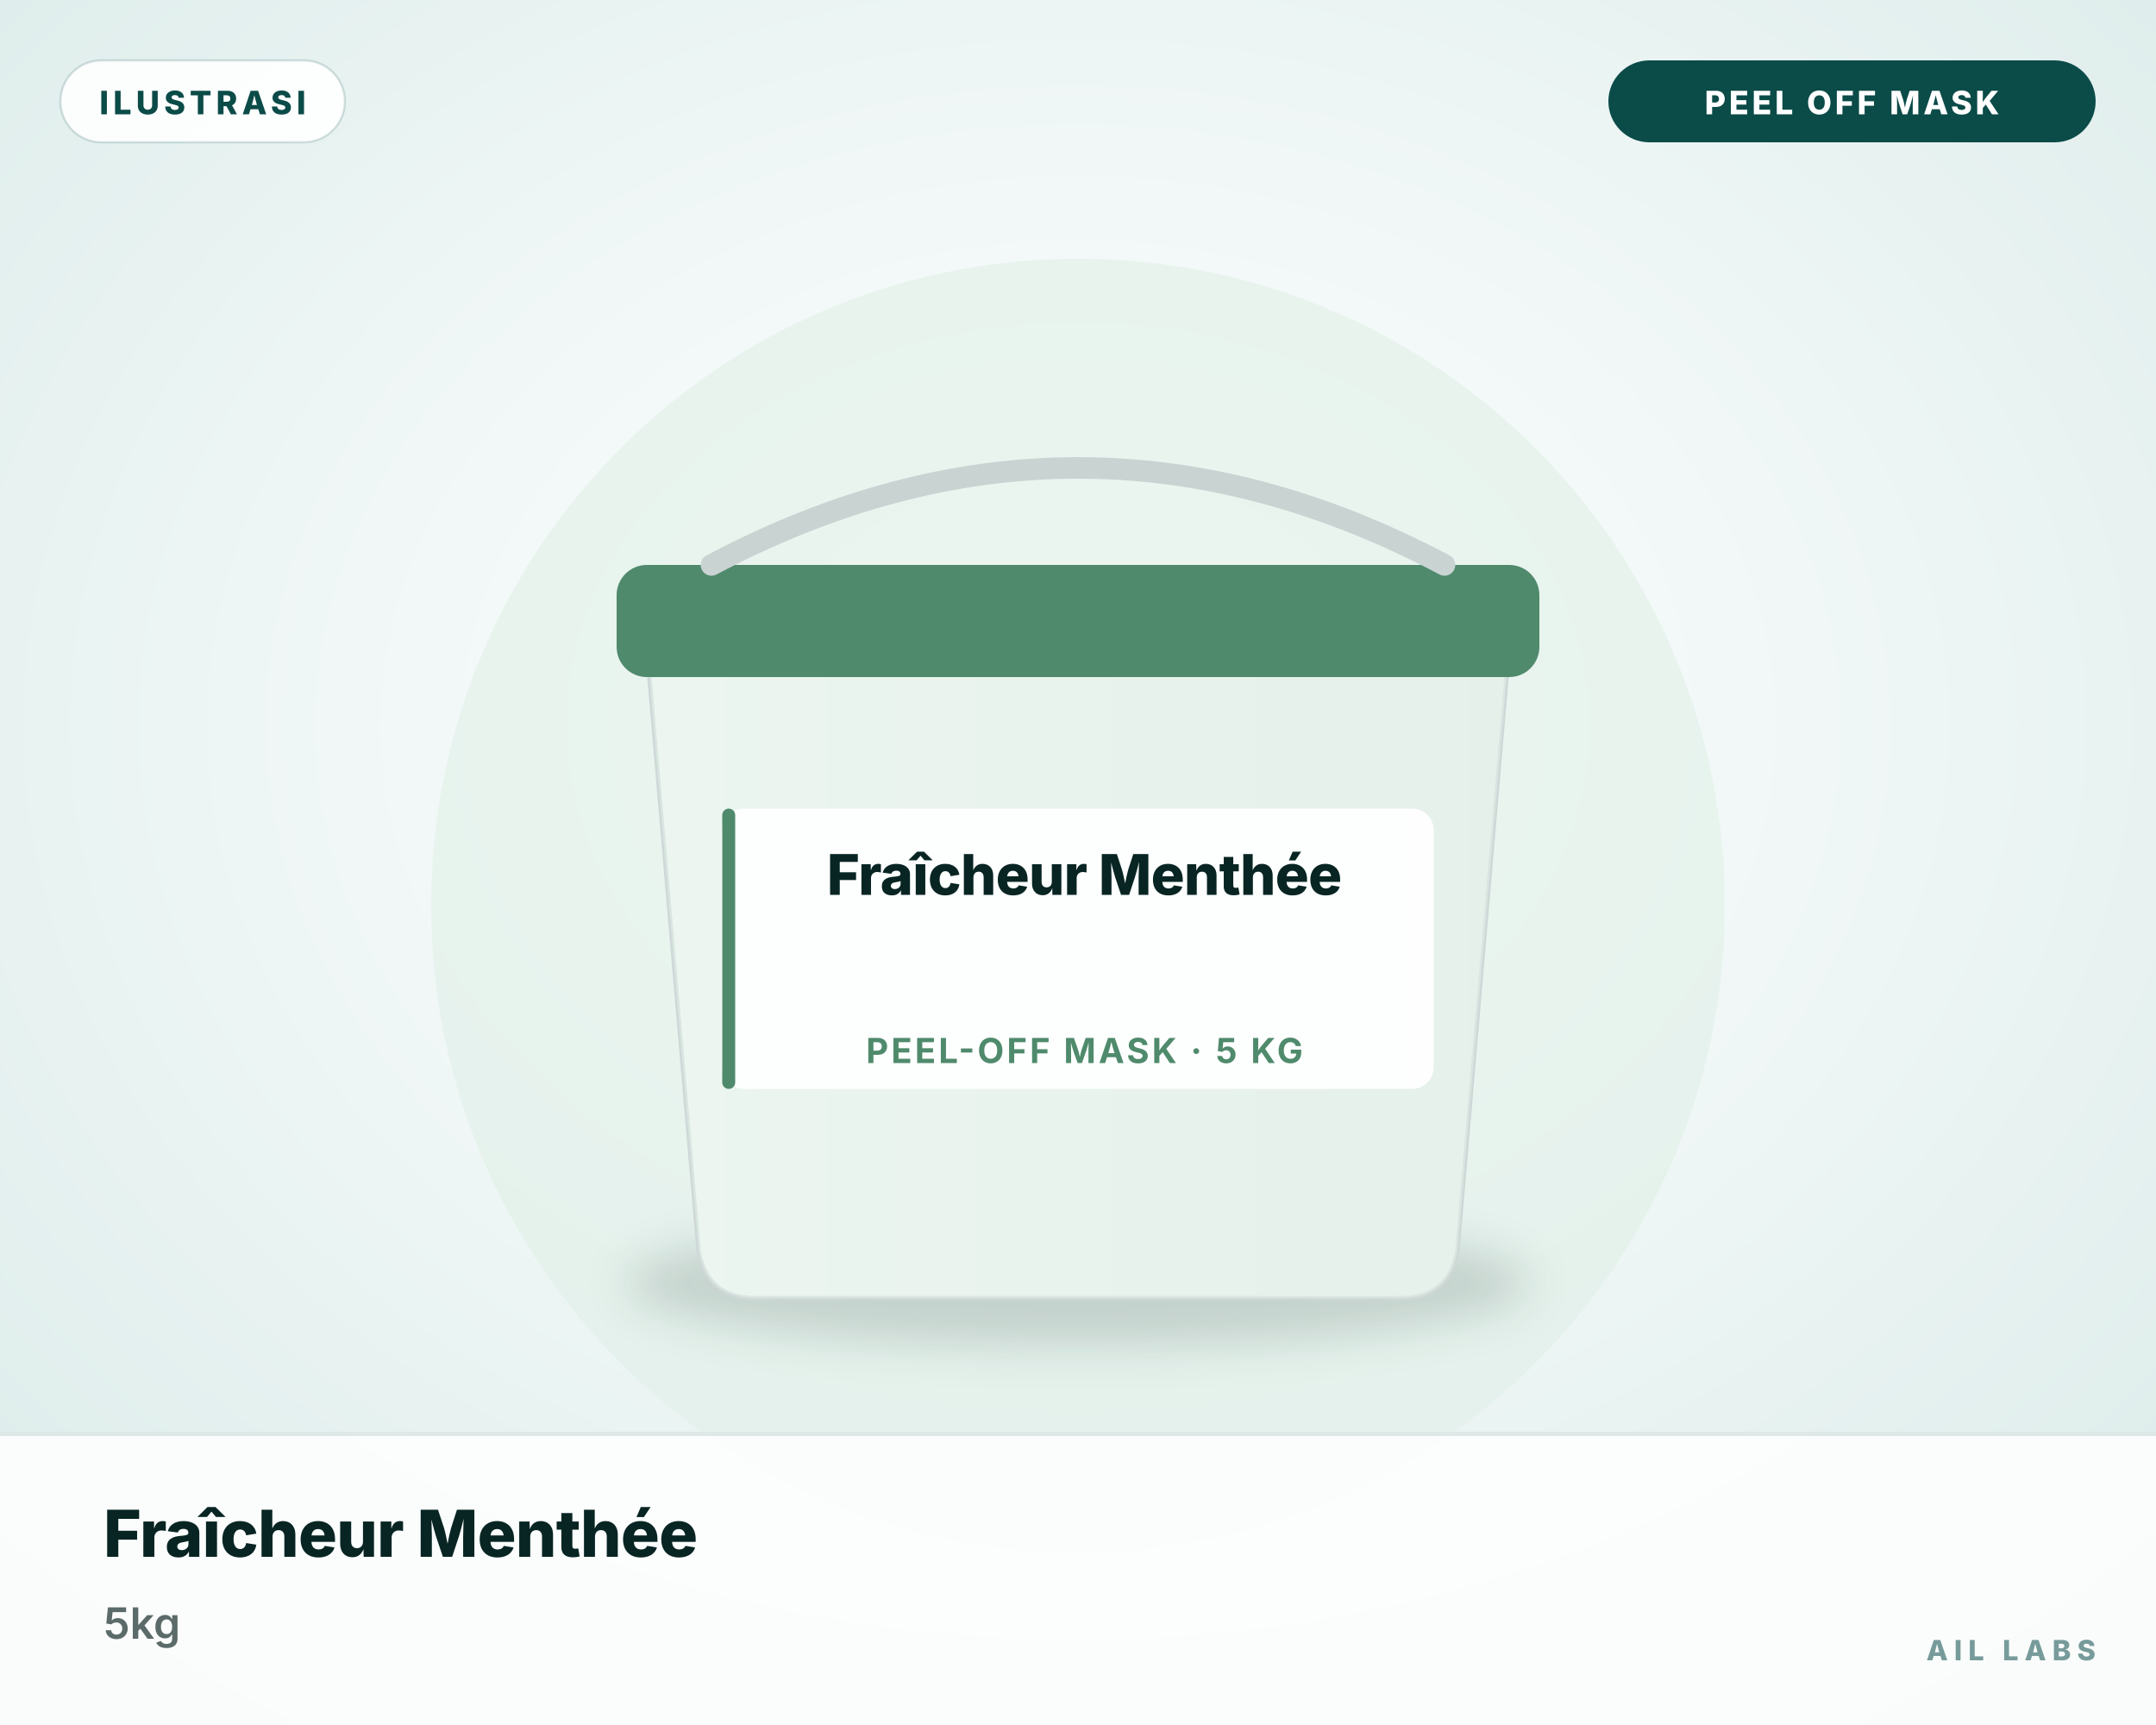
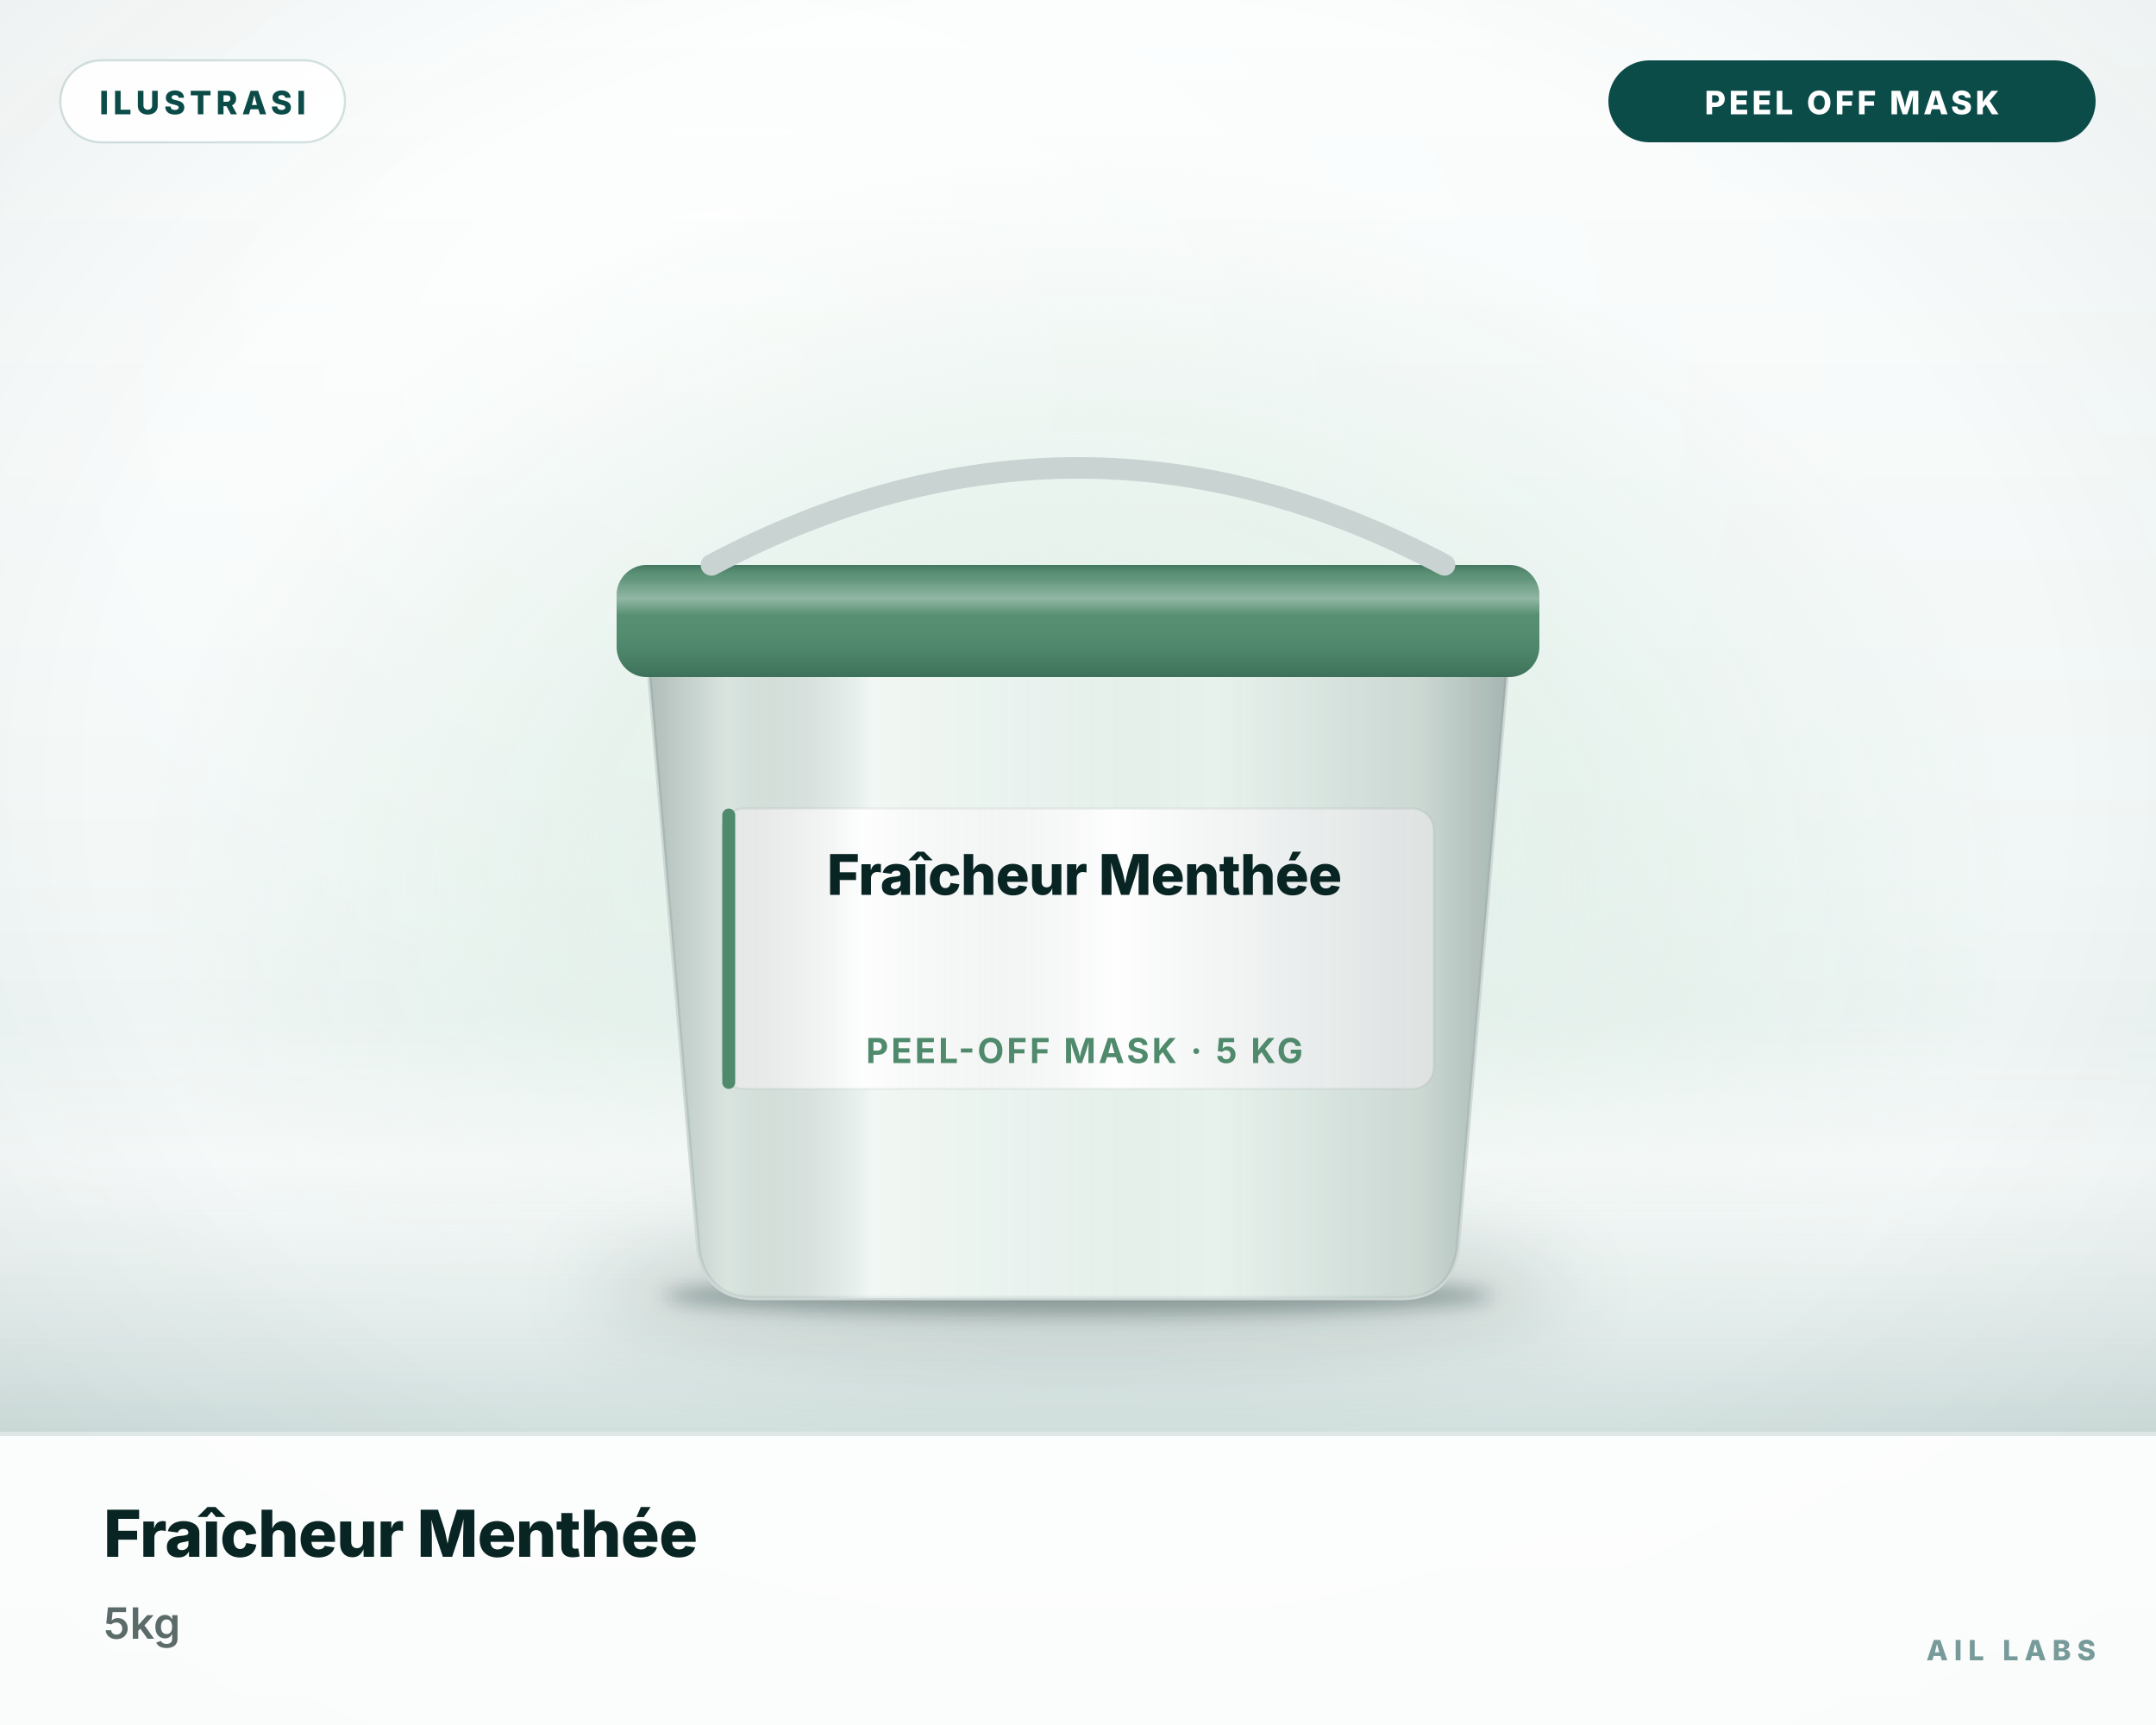
- <svg xmlns="http://www.w3.org/2000/svg" viewBox="0 0 1000 800" width="1000" height="800" font-family="Inter, ui-sans-serif, system-ui, -apple-system, 'Segoe UI', sans-serif" role="img" aria-label="Ilustrasi kemasan Fraîcheur Menthée">
+ <svg xmlns="http://www.w3.org/2000/svg" data-lit="1" viewBox="0 0 1000 800" width="1000" height="800" font-family="Inter, ui-sans-serif, system-ui, -apple-system, 'Segoe UI', sans-serif" role="img" aria-label="Ilustrasi kemasan Fraîcheur Menthée">
  <defs>
-     <radialGradient id="bg" cx="50%" cy="42%" r="70%">
-       <stop offset="0" stop-color="#ffffff" />
-       <stop offset=".55" stop-color="#eef6f5" />
-       <stop offset="1" stop-color="#dcecea" />
-     </radialGradient>
    <linearGradient id="glass" x1="0" x2="1">
-       <stop offset="0" stop-color="#e3eeed" />
-       <stop offset=".35" stop-color="#ffffff" />
-       <stop offset="1" stop-color="#d5e3e1" />
+       <stop offset="0" stop-color="#cfe0de" />
+       <stop offset=".18" stop-color="#f4f9f8" />
+       <stop offset=".32" stop-color="#ffffff" />
+       <stop offset=".7" stop-color="#e6efee" />
+       <stop offset="1" stop-color="#c3d5d3" />
    </linearGradient>
    <linearGradient id="boxg" x1="0" x2="1">
      <stop offset="0" stop-color="#ffffff" />
      <stop offset="1" stop-color="#eef3f2" />
    </linearGradient>
    <linearGradient id="pouch" x1="0" y1="0" x2="1" y2="1">
      <stop offset="0" stop-color="#ffffff" stop-opacity=".95" />
      <stop offset="1" stop-color="#e6efee" stop-opacity=".95" />
    </linearGradient>
    <linearGradient id="steel" x1="0" y1="0" x2="0" y2="1">
      <stop offset="0" stop-color="#f4f7f7" />
      <stop offset=".5" stop-color="#b7c2c1" />
      <stop offset="1" stop-color="#8d9a99" />
    </linearGradient>
    <linearGradient id="amber" x1="0" x2="1">
-       <stop offset="0" stop-color="#7a3f12" />
-       <stop offset=".4" stop-color="#b8692a" />
-       <stop offset="1" stop-color="#6a3510" />
+       <stop offset="0" stop-color="#5a2c0b" />
+       <stop offset=".22" stop-color="#9c561e" />
+       <stop offset=".38" stop-color="#c47a36" />
+       <stop offset=".72" stop-color="#8a4816" />
+       <stop offset="1" stop-color="#4e260a" />
    </linearGradient>
    <filter id="blur" x="-20%" y="-50%" width="140%" height="200%">
-       <feGaussianBlur stdDeviation="10" />
+       <feGaussianBlur stdDeviation="12" />
+     </filter>
+     <linearGradient id="bg" x1="0" y1="0" x2="0" y2="1">
+       <stop offset="0" stop-color="#fbfdfd" />
+       <stop offset=".5" stop-color="#f1f7f6" />
+       <stop offset=".72" stop-color="#e6efee" />
+       <stop offset="1" stop-color="#dbe7e5" />
+     </linearGradient>
+     <linearGradient id="floor" x1="0" y1="0" x2="0" y2="1">
+       <stop offset="0" stop-color="#ffffff" stop-opacity="0" />
+       <stop offset=".35" stop-color="#ffffff" stop-opacity=".55" />
+       <stop offset="1" stop-color="#cfdedc" stop-opacity=".9" />
+     </linearGradient>
+     <radialGradient id="key" cx="34%" cy="22%" r="60%">
+       <stop offset="0" stop-color="#ffffff" stop-opacity=".75" />
+       <stop offset=".6" stop-color="#ffffff" stop-opacity=".15" />
+       <stop offset="1" stop-color="#ffffff" stop-opacity="0" />
+     </radialGradient>
+     <radialGradient id="tint">
+       <stop offset="0" stop-color="#dfeee6" />
+       <stop offset=".55" stop-color="#dfeee6" stop-opacity=".6" />
+       <stop offset="1" stop-color="#dfeee6" stop-opacity="0" />
+     </radialGradient>
+     <radialGradient id="vig" cx="50%" cy="45%" r="75%">
+       <stop offset=".6" stop-color="#082523" stop-opacity="0" />
+       <stop offset="1" stop-color="#082523" stop-opacity=".07" />
+     </radialGradient>
+     <linearGradient id="cyl" x1="0" x2="1">
+       <stop offset="0" stop-color="#05201e" stop-opacity=".26" />
+       <stop offset=".09" stop-color="#05201e" stop-opacity=".08" />
+       <stop offset=".26" stop-color="#ffffff" stop-opacity=".32" />
+       <stop offset=".4" stop-color="#ffffff" stop-opacity=".04" />
+       <stop offset=".66" stop-color="#05201e" stop-opacity="0" />
+       <stop offset=".9" stop-color="#05201e" stop-opacity=".12" />
+       <stop offset="1" stop-color="#05201e" stop-opacity=".28" />
+     </linearGradient>
+     <linearGradient id="cylv" x1="0" y1="0" x2="0" y2="1">
+       <stop offset="0" stop-color="#05201e" stop-opacity=".18" />
+       <stop offset=".12" stop-color="#ffffff" stop-opacity=".1" />
+       <stop offset=".3" stop-color="#ffffff" stop-opacity=".38" />
+       <stop offset=".45" stop-color="#ffffff" stop-opacity=".04" />
+       <stop offset=".85" stop-color="#05201e" stop-opacity=".1" />
+       <stop offset="1" stop-color="#05201e" stop-opacity=".24" />
+     </linearGradient>
+     <linearGradient id="wrap" x1="0" x2="1">
+       <stop offset="0" stop-color="#05201e" stop-opacity=".1" />
+       <stop offset=".2" stop-color="#ffffff" stop-opacity=".15" />
+       <stop offset=".55" stop-color="#05201e" stop-opacity="0" />
+       <stop offset="1" stop-color="#05201e" stop-opacity=".12" />
+     </linearGradient>
+     <linearGradient id="face" x1="0" y1="0" x2=".35" y2="1">
+       <stop offset="0" stop-color="#ffffff" stop-opacity=".34" />
+       <stop offset=".4" stop-color="#ffffff" stop-opacity="0" />
+       <stop offset="1" stop-color="#05201e" stop-opacity=".08" />
+     </linearGradient>
+     <linearGradient id="side" x1="0" y1="0" x2="0" y2="1">
+       <stop offset="0" stop-color="#05201e" stop-opacity=".02" />
+       <stop offset="1" stop-color="#05201e" stop-opacity=".2" />
+     </linearGradient>
+     <linearGradient id="sheen" x1="0" y1="0" x2="1" y2="1">
+       <stop offset=".3" stop-color="#ffffff" stop-opacity="0" />
+       <stop offset=".42" stop-color="#ffffff" stop-opacity=".5" />
+       <stop offset=".5" stop-color="#ffffff" stop-opacity="0" />
+       <stop offset=".95" stop-color="#05201e" stop-opacity=".05" />
+     </linearGradient>
+     <linearGradient id="spec" x1="0" y1="0" x2="0" y2="1">
+       <stop offset="0" stop-color="#ffffff" stop-opacity="0" />
+       <stop offset=".18" stop-color="#ffffff" />
+       <stop offset=".75" stop-color="#ffffff" stop-opacity=".8" />
+       <stop offset="1" stop-color="#ffffff" stop-opacity="0" />
+     </linearGradient>
+     <filter id="soft" x="-30%" y="-80%" width="160%" height="260%">
+       <feGaussianBlur stdDeviation="18" />
+     </filter>
+     <filter id="contact" x="-20%" y="-100%" width="140%" height="300%">
+       <feGaussianBlur stdDeviation="4" />
    </filter>
  </defs>
  <rect width="1000" height="800" fill="url(#bg)" />
-   <circle cx="500" cy="420" r="300" fill="#dfeee6" opacity=".55" />
-   <ellipse cx="500" cy="595" rx="210.0" ry="29.4" fill="#082523" opacity="0.16" filter="url(#blur)" />
+   <rect width="1000" height="800" fill="url(#key)" />
+   <ellipse cx="500" cy="410" rx="430" ry="340" fill="url(#tint)" />
+   <rect x="0" y="470" width="1000" height="194" fill="url(#floor)" />
+   <rect width="1000" height="800" fill="url(#vig)" />
+   <ellipse cx="500" cy="599" rx="226.8" ry="32.3" fill="#082523" opacity=".13" filter="url(#soft)" />
+   <ellipse cx="500.0" cy="601.0" rx="192.0" ry="9.0" fill="#041615" opacity=".3" filter="url(#contact)" />
  <path d="M300,300 h400 l-24,280 q-4,22 -26,22 h-300 q-22,0 -26,-22 z" fill="url(#boxg)" stroke="#cfd8d7" stroke-width="2" />
  <path d="M300,300 h400 l-24,280 q-4,22 -26,22 h-300 q-22,0 -26,-22 z" fill="#dfeee6" opacity=".6" />
+   <path d="M300,300 h400 l-24,280 q-4,22 -26,22 h-300 q-22,0 -26,-22 z" fill="url(#cyl)" />
  <rect x="286" y="262" width="428" height="52" rx="14" fill="#4f8a6c" />
+   <rect x="286" y="262" width="428" height="52" rx="14" fill="url(#cylv)" />
  <path d="M330,262 q170,-90 340,0" fill="none" stroke="#c9d3d2" stroke-width="10" stroke-linecap="round" />
-   <rect x="335.0" y="375.0" width="330" height="130" rx="10" fill="#fff" fill-opacity=".92" />
+   <rect x="335.0" y="375.0" width="330" height="130" rx="10" fill="#fff" fill-opacity=".92" stroke="#082523" stroke-opacity=".06" />
+   <rect x="335.0" y="375.0" width="330" height="130" rx="10" fill="url(#wrap)" />
  <rect x="335.0" y="375.0" width="6" height="130" rx="3" fill="#4f8a6c" />
  <text x="503" y="415.0" text-anchor="middle" font-size="26" font-weight="800" fill="#082523" letter-spacing="-0.01em">Fraîcheur Menthée</text>
  <text x="503" y="493.0" text-anchor="middle" font-size="16" font-weight="700" fill="#4f8a6c" letter-spacing=".08em">PEEL-OFF MASK · 5 KG</text>
-   <rect x="0" y="664" width="1000" height="136" fill="#ffffff" opacity=".86" />
+   <rect x="0" y="664" width="1000" height="136" fill="#ffffff" opacity=".9" />
  <rect x="0" y="664" width="1000" height="2" fill="#0b4b48" opacity=".12" />
  <text x="48" y="722" text-anchor="start" font-size="30" font-weight="800" fill="#082523" letter-spacing="-0.01em">Fraîcheur Menthée</text>
  <text x="48" y="760" font-size="20" font-weight="600" fill="#5b6b69">5kg</text>
  <rect x="28" y="28" width="132" height="38" rx="19" fill="#ffffff" opacity=".9" stroke="#0b4b48" stroke-opacity=".18" />
  <text x="94" y="53" text-anchor="middle" font-size="15" font-weight="800" fill="#0b4b48" letter-spacing=".14em">ILUSTRASI</text>
  <rect x="746" y="28" width="226" height="38" rx="19" fill="#0b4b48" />
  <text x="859.0" y="53" text-anchor="middle" font-size="15" font-weight="800" fill="#fff" letter-spacing=".1em">PEEL OFF MASK</text>
  <text x="972" y="770" text-anchor="end" font-size="13" font-weight="800" fill="#0b4b48" opacity=".55" letter-spacing=".22em">AIL LABS</text>
</svg>
